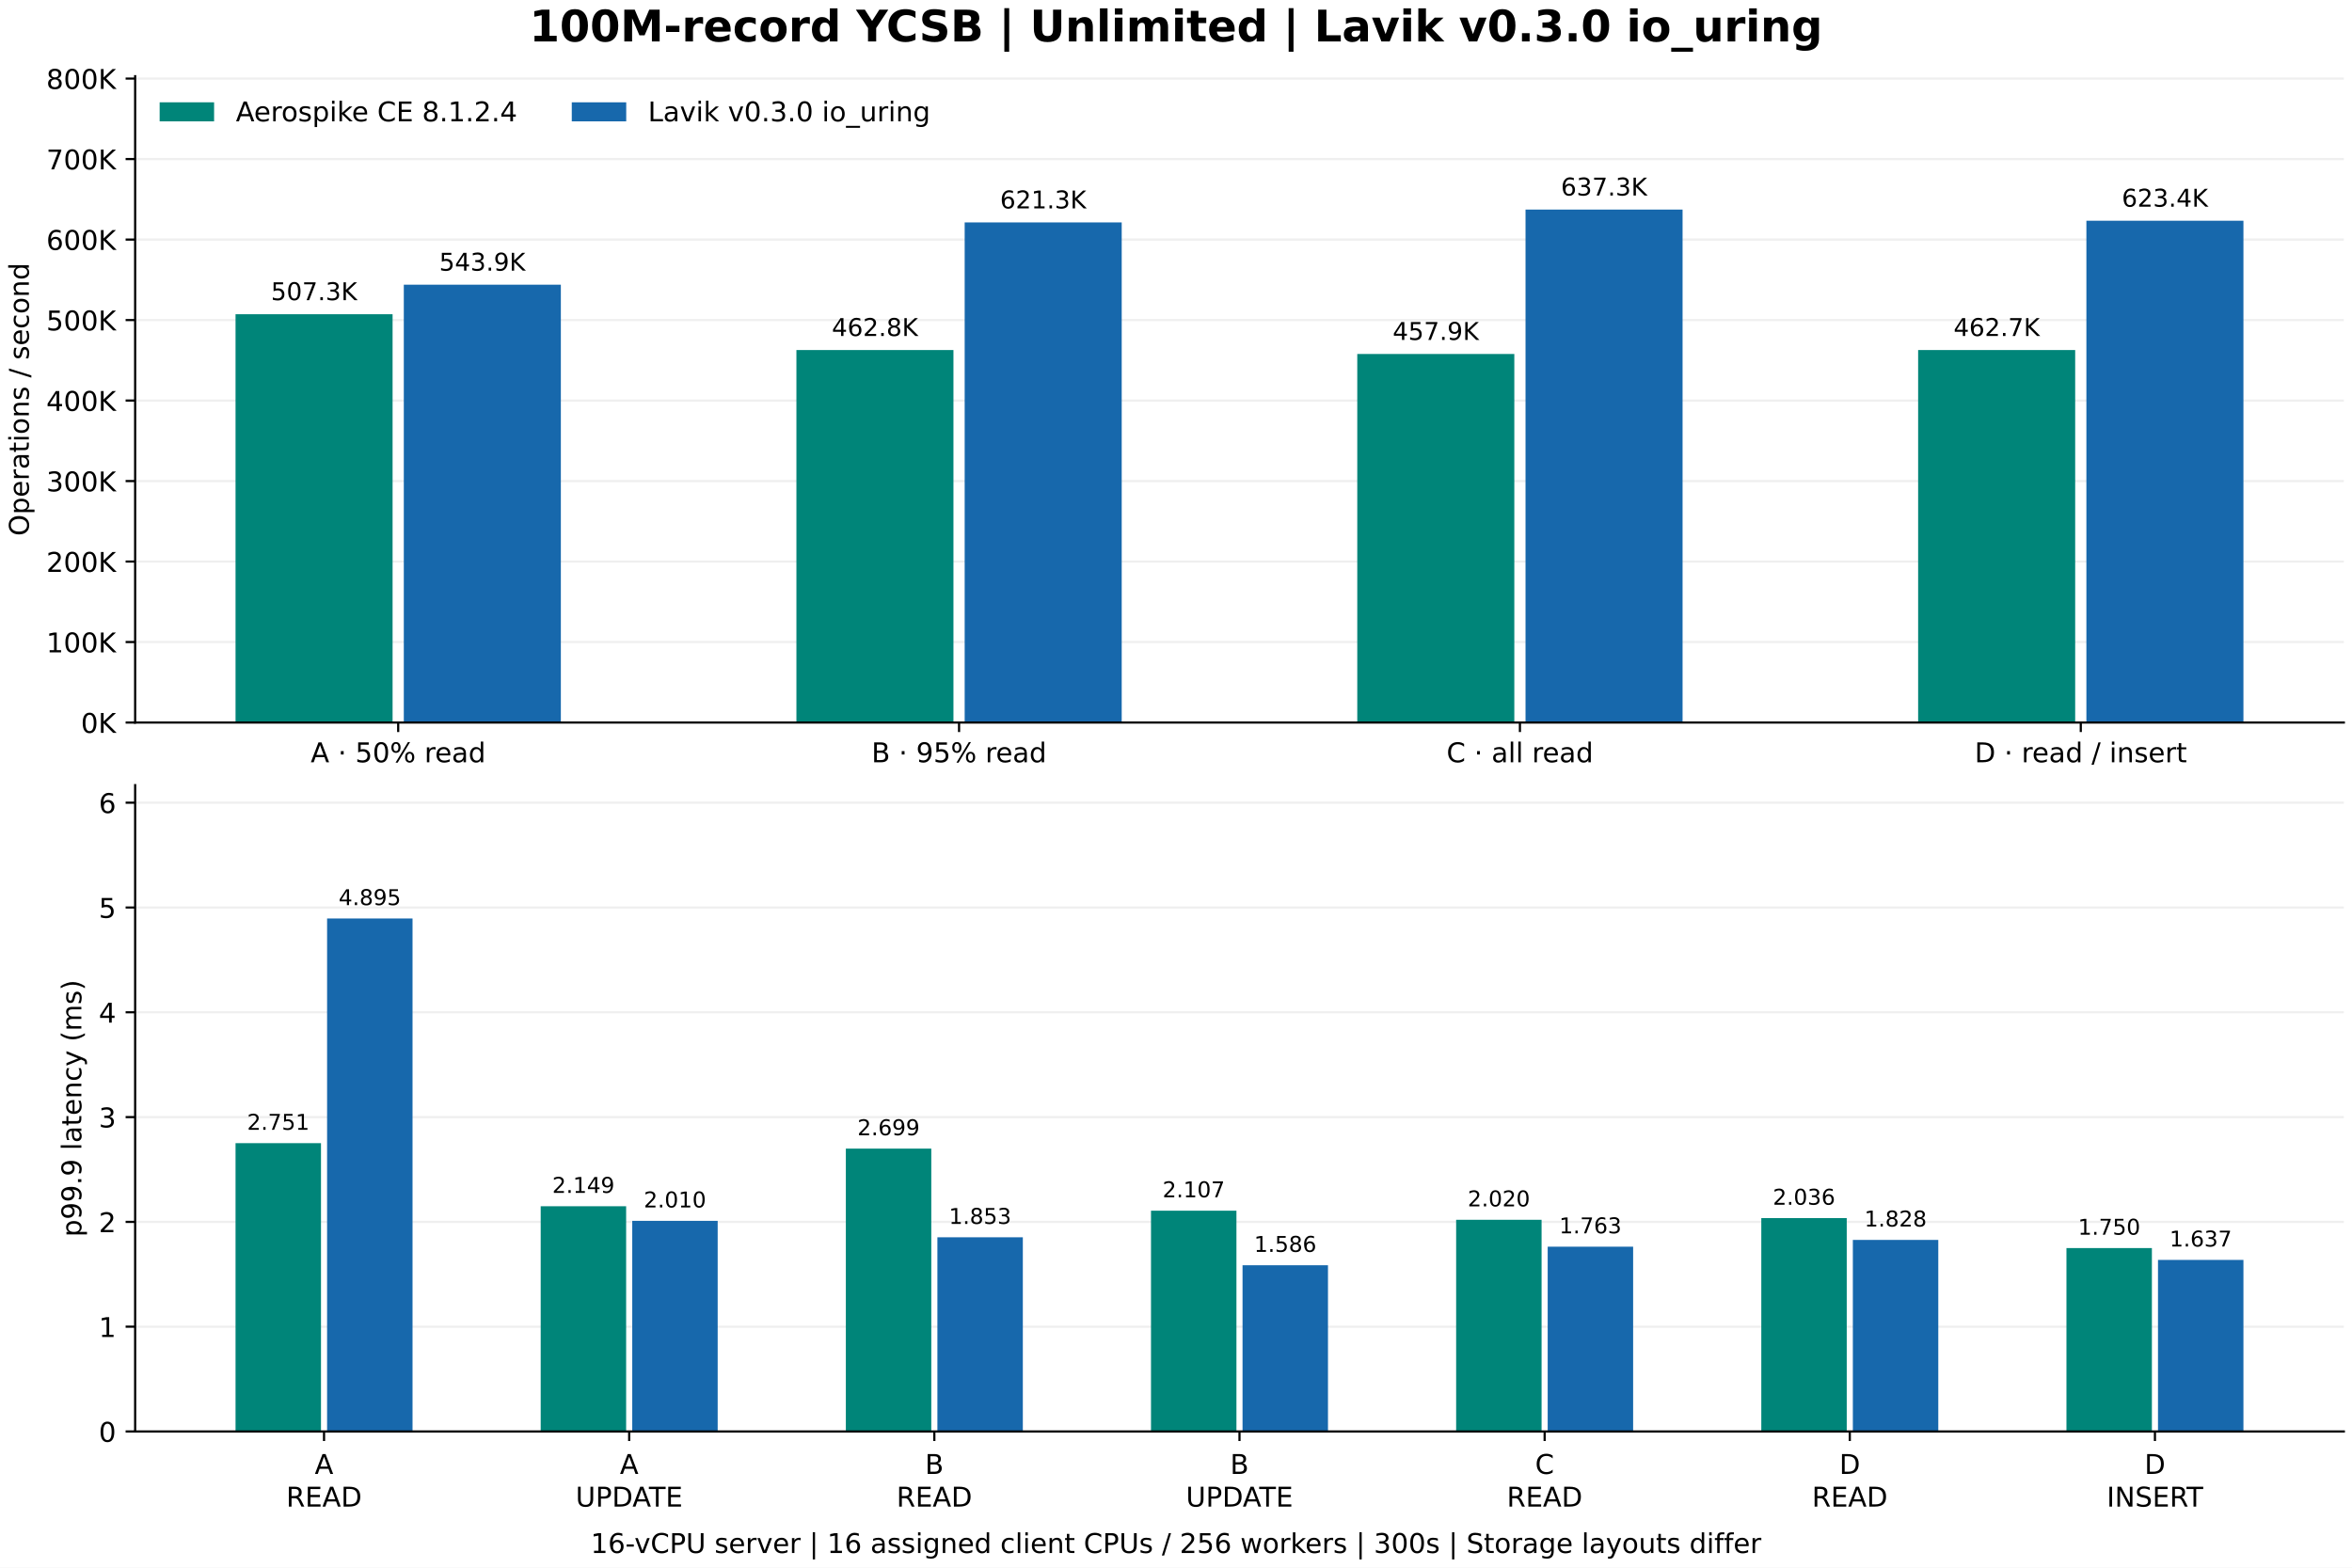
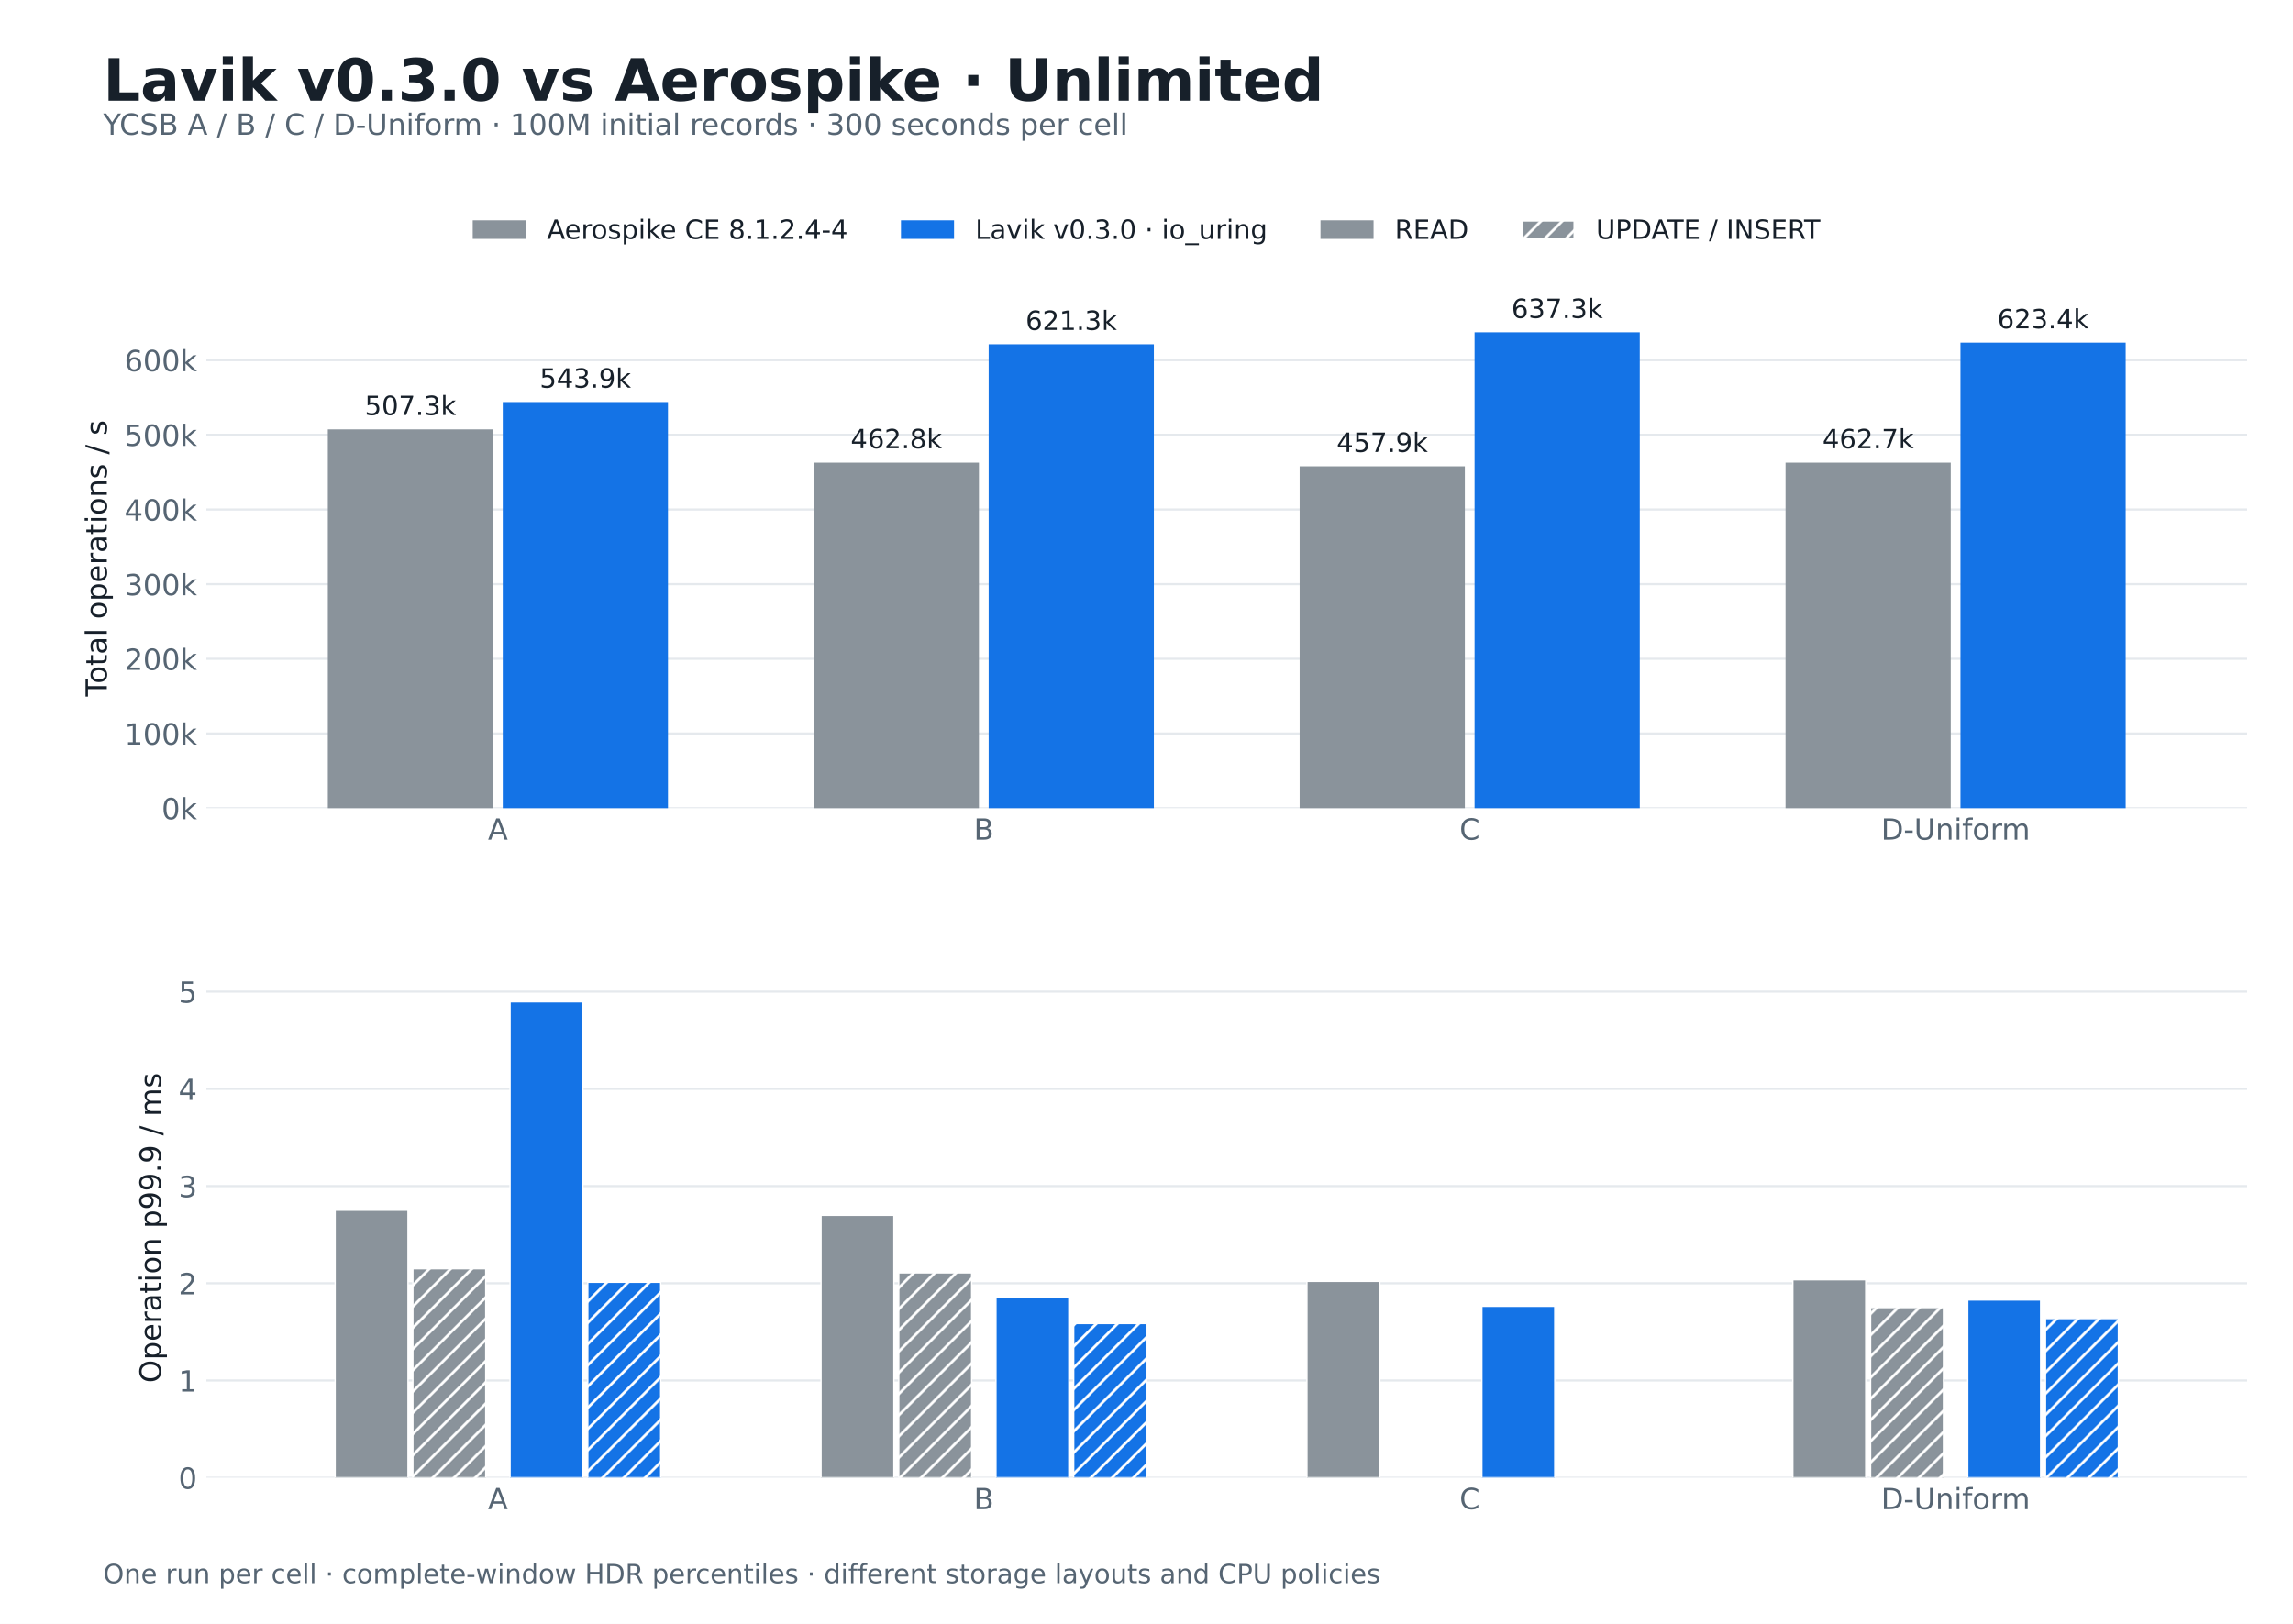
- <svg xmlns="http://www.w3.org/2000/svg" xmlns:xlink="http://www.w3.org/1999/xlink" width="864pt" height="576pt" viewBox="0 0 864 576" version="1.1">
+ <svg xmlns="http://www.w3.org/2000/svg" width="864pt" height="612pt" viewBox="0 0 864 612" version="1.1">
  <defs>
    <style type="text/css">*{stroke-linejoin: round; stroke-linecap: butt}</style>
  </defs>
  <g id="figure_1">
    <g id="patch_1">
-       <path d="M 0 576 L 864 576 L 864 0 L 0 0 z " style="fill: #ffffff" />
+       <path d="M 0 612 L 864 612 L 864 0 L 0 0 z " style="fill: #ffffff" />
    </g>
    <g id="axes_1">
      <g id="patch_2">
-         <path d="M 49.646 265.472 L 861 265.472 L 861 27.993 L 49.646 27.993 z " style="fill: #ffffff" />
+         <path d="M 77.76 304.588 L 846.72 304.588 L 846.72 116.28 L 77.76 116.28 z " style="fill: #ffffff" />
      </g>
      <g id="matplotlib.axis_1">
        <g id="xtick_1">
-           <g id="line2d_1">
-             <defs>
-               <path id="mf993afbe7c" d="M 0 0 L 0 3.5 " style="stroke: #000000; stroke-width: 0.8" />
-             </defs>
-             <g>
-               <use xlink:href="#mf993afbe7c" x="146.275" y="265.472" style="stroke: #000000; stroke-width: 0.8" />
-             </g>
-           </g>
+           <g id="line2d_1" />
          <g id="text_1">
-             <text style="font-size: 10px; font-family: 'DejaVu Sans'; text-anchor: middle" x="146.275" y="280.07" transform="rotate(-0 146.2753 280.0699)">A · 50% read</text>
+             <text style="font-size: 11px; font-family: 'DejaVu Sans', 'Arial', sans-serif; text-anchor: middle; fill: #566573" x="187.611" y="316.445" transform="rotate(-0 187.6114 316.4451)">A</text>
          </g>
        </g>
        <g id="xtick_2">
-           <g id="line2d_2">
-             <g>
-               <use xlink:href="#mf993afbe7c" x="352.307" y="265.472" style="stroke: #000000; stroke-width: 0.8" />
-             </g>
-           </g>
+           <g id="line2d_2" />
          <g id="text_2">
-             <text style="font-size: 10px; font-family: 'DejaVu Sans'; text-anchor: middle" x="352.307" y="280.07" transform="rotate(-0 352.3071 280.0699)">B · 95% read</text>
+             <text style="font-size: 11px; font-family: 'DejaVu Sans', 'Arial', sans-serif; text-anchor: middle; fill: #566573" x="370.697" y="316.445" transform="rotate(-0 370.6971 316.4451)">B</text>
          </g>
        </g>
        <g id="xtick_3">
-           <g id="line2d_3">
-             <g>
-               <use xlink:href="#mf993afbe7c" x="558.339" y="265.472" style="stroke: #000000; stroke-width: 0.8" />
-             </g>
-           </g>
+           <g id="line2d_3" />
          <g id="text_3">
-             <text style="font-size: 10px; font-family: 'DejaVu Sans'; text-anchor: middle" x="558.339" y="280.07" transform="rotate(-0 558.339 280.0699)">C · all read</text>
+             <text style="font-size: 11px; font-family: 'DejaVu Sans', 'Arial', sans-serif; text-anchor: middle; fill: #566573" x="553.783" y="316.445" transform="rotate(-0 553.7829 316.4451)">C</text>
          </g>
        </g>
        <g id="xtick_4">
-           <g id="line2d_4">
-             <g>
-               <use xlink:href="#mf993afbe7c" x="764.371" y="265.472" style="stroke: #000000; stroke-width: 0.8" />
-             </g>
-           </g>
+           <g id="line2d_4" />
          <g id="text_4">
-             <text style="font-size: 10px; font-family: 'DejaVu Sans'; text-anchor: middle" x="764.371" y="280.07" transform="rotate(-0 764.3708 280.0699)">D · read / insert</text>
+             <text style="font-size: 11px; font-family: 'DejaVu Sans', 'Arial', sans-serif; text-anchor: middle; fill: #566573" x="736.869" y="316.446" transform="rotate(-0 736.8686 316.446)">D-Uniform</text>
          </g>
        </g>
      </g>
      <g id="matplotlib.axis_2">
        <g id="ytick_1">
          <g id="line2d_5">
-             <path d="M 49.646 265.472 L 861 265.472 " clip-path="url(#p28c1c3638a)" style="fill: none; stroke: #b0b0b0; stroke-opacity: 0.2; stroke-width: 0.8; stroke-linecap: square" />
-           </g>
-           <g id="line2d_6">
-             <defs>
-               <path id="m23ca147a8e" d="M 0 0 L -3.5 0 " style="stroke: #000000; stroke-width: 0.8" />
-             </defs>
-             <g>
-               <use xlink:href="#m23ca147a8e" x="49.646" y="265.472" style="stroke: #000000; stroke-width: 0.8" />
-             </g>
-           </g>
+             <path d="M 77.76 304.588 L 846.72 304.588 " clip-path="url(#p27116c78b6)" style="fill: none; stroke: #e5e9ed; stroke-width: 0.8; stroke-linecap: square" />
+           </g>
+           <g id="line2d_6" />
          <g id="text_5">
-             <text style="font-size: 10px; font-family: 'DejaVu Sans'; text-anchor: end" x="42.646" y="269.27" transform="rotate(-0 42.64633 269.2703)">0K</text>
+             <text style="font-size: 11px; font-family: 'DejaVu Sans', 'Arial', sans-serif; text-anchor: end; fill: #566573" x="74.26" y="308.767" transform="rotate(-0 74.26 308.7668)">0k</text>
          </g>
        </g>
        <g id="ytick_2">
          <g id="line2d_7">
-             <path d="M 49.646 235.896 L 861 235.896 " clip-path="url(#p28c1c3638a)" style="fill: none; stroke: #b0b0b0; stroke-opacity: 0.2; stroke-width: 0.8; stroke-linecap: square" />
-           </g>
-           <g id="line2d_8">
-             <g>
-               <use xlink:href="#m23ca147a8e" x="49.646" y="235.896" style="stroke: #000000; stroke-width: 0.8" />
-             </g>
-           </g>
+             <path d="M 77.76 276.446 L 846.72 276.446 " clip-path="url(#p27116c78b6)" style="fill: none; stroke: #e5e9ed; stroke-width: 0.8; stroke-linecap: square" />
+           </g>
+           <g id="line2d_8" />
          <g id="text_6">
-             <text style="font-size: 10px; font-family: 'DejaVu Sans'; text-anchor: end" x="42.646" y="239.695" transform="rotate(-0 42.64633 239.6953)">100K</text>
+             <text style="font-size: 11px; font-family: 'DejaVu Sans', 'Arial', sans-serif; text-anchor: end; fill: #566573" x="74.26" y="280.625" transform="rotate(-0 74.26 280.6251)">100k</text>
          </g>
        </g>
        <g id="ytick_3">
          <g id="line2d_9">
-             <path d="M 49.646 206.321 L 861 206.321 " clip-path="url(#p28c1c3638a)" style="fill: none; stroke: #b0b0b0; stroke-opacity: 0.2; stroke-width: 0.8; stroke-linecap: square" />
-           </g>
-           <g id="line2d_10">
-             <g>
-               <use xlink:href="#m23ca147a8e" x="49.646" y="206.321" style="stroke: #000000; stroke-width: 0.8" />
-             </g>
-           </g>
+             <path d="M 77.76 248.304 L 846.72 248.304 " clip-path="url(#p27116c78b6)" style="fill: none; stroke: #e5e9ed; stroke-width: 0.8; stroke-linecap: square" />
+           </g>
+           <g id="line2d_10" />
          <g id="text_7">
-             <text style="font-size: 10px; font-family: 'DejaVu Sans'; text-anchor: end" x="42.646" y="210.12" transform="rotate(-0 42.64633 210.1202)">200K</text>
+             <text style="font-size: 11px; font-family: 'DejaVu Sans', 'Arial', sans-serif; text-anchor: end; fill: #566573" x="74.26" y="252.483" transform="rotate(-0 74.26 252.4833)">200k</text>
          </g>
        </g>
        <g id="ytick_4">
          <g id="line2d_11">
-             <path d="M 49.646 176.746 L 861 176.746 " clip-path="url(#p28c1c3638a)" style="fill: none; stroke: #b0b0b0; stroke-opacity: 0.2; stroke-width: 0.8; stroke-linecap: square" />
-           </g>
-           <g id="line2d_12">
-             <g>
-               <use xlink:href="#m23ca147a8e" x="49.646" y="176.746" style="stroke: #000000; stroke-width: 0.8" />
-             </g>
-           </g>
+             <path d="M 77.76 220.162 L 846.72 220.162 " clip-path="url(#p27116c78b6)" style="fill: none; stroke: #e5e9ed; stroke-width: 0.8; stroke-linecap: square" />
+           </g>
+           <g id="line2d_12" />
          <g id="text_8">
-             <text style="font-size: 10px; font-family: 'DejaVu Sans'; text-anchor: end" x="42.646" y="180.545" transform="rotate(-0 42.64633 180.5452)">300K</text>
+             <text style="font-size: 11px; font-family: 'DejaVu Sans', 'Arial', sans-serif; text-anchor: end; fill: #566573" x="74.26" y="224.342" transform="rotate(-0 74.26 224.3415)">300k</text>
          </g>
        </g>
        <g id="ytick_5">
          <g id="line2d_13">
-             <path d="M 49.646 147.171 L 861 147.171 " clip-path="url(#p28c1c3638a)" style="fill: none; stroke: #b0b0b0; stroke-opacity: 0.2; stroke-width: 0.8; stroke-linecap: square" />
-           </g>
-           <g id="line2d_14">
-             <g>
-               <use xlink:href="#m23ca147a8e" x="49.646" y="147.171" style="stroke: #000000; stroke-width: 0.8" />
-             </g>
-           </g>
+             <path d="M 77.76 192.021 L 846.72 192.021 " clip-path="url(#p27116c78b6)" style="fill: none; stroke: #e5e9ed; stroke-width: 0.8; stroke-linecap: square" />
+           </g>
+           <g id="line2d_14" />
          <g id="text_9">
-             <text style="font-size: 10px; font-family: 'DejaVu Sans'; text-anchor: end" x="42.646" y="150.97" transform="rotate(-0 42.64633 150.9701)">400K</text>
+             <text style="font-size: 11px; font-family: 'DejaVu Sans', 'Arial', sans-serif; text-anchor: end; fill: #566573" x="74.26" y="196.2" transform="rotate(-0 74.26 196.1998)">400k</text>
          </g>
        </g>
        <g id="ytick_6">
          <g id="line2d_15">
-             <path d="M 49.646 117.596 L 861 117.596 " clip-path="url(#p28c1c3638a)" style="fill: none; stroke: #b0b0b0; stroke-opacity: 0.2; stroke-width: 0.8; stroke-linecap: square" />
-           </g>
-           <g id="line2d_16">
-             <g>
-               <use xlink:href="#m23ca147a8e" x="49.646" y="117.596" style="stroke: #000000; stroke-width: 0.8" />
-             </g>
-           </g>
+             <path d="M 77.76 163.879 L 846.72 163.879 " clip-path="url(#p27116c78b6)" style="fill: none; stroke: #e5e9ed; stroke-width: 0.8; stroke-linecap: square" />
+           </g>
+           <g id="line2d_16" />
          <g id="text_10">
-             <text style="font-size: 10px; font-family: 'DejaVu Sans'; text-anchor: end" x="42.646" y="121.395" transform="rotate(-0 42.64633 121.395)">500K</text>
+             <text style="font-size: 11px; font-family: 'DejaVu Sans', 'Arial', sans-serif; text-anchor: end; fill: #566573" x="74.26" y="168.058" transform="rotate(-0 74.26 168.058)">500k</text>
          </g>
        </g>
        <g id="ytick_7">
          <g id="line2d_17">
-             <path d="M 49.646 88.021 L 861 88.021 " clip-path="url(#p28c1c3638a)" style="fill: none; stroke: #b0b0b0; stroke-opacity: 0.2; stroke-width: 0.8; stroke-linecap: square" />
-           </g>
-           <g id="line2d_18">
-             <g>
-               <use xlink:href="#m23ca147a8e" x="49.646" y="88.021" style="stroke: #000000; stroke-width: 0.8" />
-             </g>
-           </g>
+             <path d="M 77.76 135.737 L 846.72 135.737 " clip-path="url(#p27116c78b6)" style="fill: none; stroke: #e5e9ed; stroke-width: 0.8; stroke-linecap: square" />
+           </g>
+           <g id="line2d_18" />
          <g id="text_11">
-             <text style="font-size: 10px; font-family: 'DejaVu Sans'; text-anchor: end" x="42.646" y="91.82" transform="rotate(-0 42.64633 91.81999)">600K</text>
-           </g>
-         </g>
-         <g id="ytick_8">
-           <g id="line2d_19">
-             <path d="M 49.646 58.446 L 861 58.446 " clip-path="url(#p28c1c3638a)" style="fill: none; stroke: #b0b0b0; stroke-opacity: 0.2; stroke-width: 0.8; stroke-linecap: square" />
-           </g>
-           <g id="line2d_20">
-             <g>
-               <use xlink:href="#m23ca147a8e" x="49.646" y="58.446" style="stroke: #000000; stroke-width: 0.8" />
-             </g>
-           </g>
-           <g id="text_12">
-             <text style="font-size: 10px; font-family: 'DejaVu Sans'; text-anchor: end" x="42.646" y="62.245" transform="rotate(-0 42.64633 62.24493)">700K</text>
-           </g>
-         </g>
-         <g id="ytick_9">
-           <g id="line2d_21">
-             <path d="M 49.646 28.871 L 861 28.871 " clip-path="url(#p28c1c3638a)" style="fill: none; stroke: #b0b0b0; stroke-opacity: 0.2; stroke-width: 0.8; stroke-linecap: square" />
-           </g>
-           <g id="line2d_22">
-             <g>
-               <use xlink:href="#m23ca147a8e" x="49.646" y="28.871" style="stroke: #000000; stroke-width: 0.8" />
-             </g>
-           </g>
-           <g id="text_13">
-             <text style="font-size: 10px; font-family: 'DejaVu Sans'; text-anchor: end" x="42.646" y="32.67" transform="rotate(-0 42.64633 32.66987)">800K</text>
-           </g>
-         </g>
-         <g id="text_14">
-           <text style="font-size: 10px; font-family: 'DejaVu Sans'; text-anchor: middle" x="10.599" y="146.732" transform="rotate(-90 10.59868 146.7325)">Operations / second</text>
+             <text style="font-size: 11px; font-family: 'DejaVu Sans', 'Arial', sans-serif; text-anchor: end; fill: #566573" x="74.26" y="139.916" transform="rotate(-0 74.26 139.9162)">600k</text>
+           </g>
+         </g>
+         <g id="text_12">
+           <text style="font-size: 11px; font-family: 'DejaVu Sans', 'Arial', sans-serif; text-anchor: middle; fill: #17202a" x="40.251" y="210.434" transform="rotate(-90 40.25148 210.4338)">Total operations / s</text>
        </g>
      </g>
      <g id="patch_3">
-         <path d="M 86.526 265.472 L 144.215 265.472 L 144.215 115.446 L 86.526 115.446 z " clip-path="url(#p28c1c3638a)" style="fill: #008579" />
+         <path d="M 123.531 304.588 L 185.781 304.588 L 185.781 161.833 L 123.531 161.833 z " clip-path="url(#p27116c78b6)" style="fill: #8a939b" />
      </g>
      <g id="patch_4">
-         <path d="M 292.558 265.472 L 350.247 265.472 L 350.247 128.611 L 292.558 128.611 z " clip-path="url(#p28c1c3638a)" style="fill: #008579" />
+         <path d="M 306.617 304.588 L 368.866 304.588 L 368.866 174.36 L 306.617 174.36 z " clip-path="url(#p27116c78b6)" style="fill: #8a939b" />
      </g>
      <g id="patch_5">
-         <path d="M 498.59 265.472 L 556.279 265.472 L 556.279 130.059 L 498.59 130.059 z " clip-path="url(#p28c1c3638a)" style="fill: #008579" />
+         <path d="M 489.703 304.588 L 551.952 304.588 L 551.952 175.738 L 489.703 175.738 z " clip-path="url(#p27116c78b6)" style="fill: #8a939b" />
      </g>
      <g id="patch_6">
-         <path d="M 704.622 265.472 L 762.311 265.472 L 762.311 128.616 L 704.622 128.616 z " clip-path="url(#p28c1c3638a)" style="fill: #008579" />
+         <path d="M 672.789 304.588 L 735.038 304.588 L 735.038 174.364 L 672.789 174.364 z " clip-path="url(#p27116c78b6)" style="fill: #8a939b" />
      </g>
      <g id="patch_7">
-         <path d="M 148.336 265.472 L 206.025 265.472 L 206.025 104.612 L 148.336 104.612 z " clip-path="url(#p28c1c3638a)" style="fill: #1768ac" />
+         <path d="M 189.442 304.588 L 251.691 304.588 L 251.691 151.524 L 189.442 151.524 z " clip-path="url(#p27116c78b6)" style="fill: #1473e6" />
      </g>
      <g id="patch_8">
-         <path d="M 354.367 265.472 L 412.056 265.472 L 412.056 81.732 L 354.367 81.732 z " clip-path="url(#p28c1c3638a)" style="fill: #1768ac" />
+         <path d="M 372.528 304.588 L 434.777 304.588 L 434.777 129.753 L 372.528 129.753 z " clip-path="url(#p27116c78b6)" style="fill: #1473e6" />
      </g>
      <g id="patch_9">
-         <path d="M 560.399 265.472 L 618.088 265.472 L 618.088 76.997 L 560.399 76.997 z " clip-path="url(#p28c1c3638a)" style="fill: #1768ac" />
+         <path d="M 555.614 304.588 L 617.863 304.588 L 617.863 125.247 L 555.614 125.247 z " clip-path="url(#p27116c78b6)" style="fill: #1473e6" />
      </g>
      <g id="patch_10">
-         <path d="M 766.431 265.472 L 824.12 265.472 L 824.12 81.097 L 766.431 81.097 z " clip-path="url(#p28c1c3638a)" style="fill: #1768ac" />
-       </g>
+         <path d="M 738.699 304.588 L 800.949 304.588 L 800.949 129.148 L 738.699 129.148 z " clip-path="url(#p27116c78b6)" style="fill: #1473e6" />
+       </g>
+       <g id="text_13">
+         <text style="font-size: 10px; font-family: 'DejaVu Sans', 'Arial', sans-serif; text-anchor: middle; fill: #17202a" x="154.656" y="156.431" transform="rotate(-0 154.656 156.4307)">507.3k</text>
+       </g>
+       <g id="text_14">
+         <text style="font-size: 10px; font-family: 'DejaVu Sans', 'Arial', sans-serif; text-anchor: middle; fill: #17202a" x="337.742" y="168.958" transform="rotate(-0 337.7417 168.9576)">462.8k</text>
+       </g>
+       <g id="text_15">
+         <text style="font-size: 10px; font-family: 'DejaVu Sans', 'Arial', sans-serif; text-anchor: middle; fill: #17202a" x="520.827" y="170.336" transform="rotate(-0 520.8274 170.3356)">457.9k</text>
+       </g>
+       <g id="text_16">
+         <text style="font-size: 10px; font-family: 'DejaVu Sans', 'Arial', sans-serif; text-anchor: middle; fill: #17202a" x="703.913" y="168.962" transform="rotate(-0 703.9131 168.9618)">462.7k</text>
+       </g>
+       <g id="text_17">
+         <text style="font-size: 10px; font-family: 'DejaVu Sans', 'Arial', sans-serif; text-anchor: middle; fill: #17202a" x="220.567" y="146.122" transform="rotate(-0 220.5669 146.1219)">543.9k</text>
+       </g>
+       <g id="text_18">
+         <text style="font-size: 10px; font-family: 'DejaVu Sans', 'Arial', sans-serif; text-anchor: middle; fill: #17202a" x="403.653" y="124.351" transform="rotate(-0 403.6526 124.3507)">621.3k</text>
+       </g>
+       <g id="text_19">
+         <text style="font-size: 10px; font-family: 'DejaVu Sans', 'Arial', sans-serif; text-anchor: middle; fill: #17202a" x="586.738" y="119.845" transform="rotate(-0 586.7383 119.8447)">637.3k</text>
+       </g>
+       <g id="text_20">
+         <text style="font-size: 10px; font-family: 'DejaVu Sans', 'Arial', sans-serif; text-anchor: middle; fill: #17202a" x="769.824" y="123.746" transform="rotate(-0 769.824 123.7461)">623.4k</text>
+       </g>
+     </g>
+     <g id="axes_2">
      <g id="patch_11">
-         <path d="M 49.646 265.472 L 49.646 27.993 " style="fill: none; stroke: #000000; stroke-width: 0.8; stroke-linejoin: miter; stroke-linecap: square" />
-       </g>
-       <g id="patch_12">
-         <path d="M 49.646 265.472 L 861 265.472 " style="fill: none; stroke: #000000; stroke-width: 0.8; stroke-linejoin: miter; stroke-linecap: square" />
-       </g>
-       <g id="text_15">
-         <text style="font-size: 9px; font-family: 'DejaVu Sans'; text-anchor: middle" x="115.37" y="110.284" transform="rotate(-0 115.3705 110.2842)">507.3K</text>
-       </g>
-       <g id="text_16">
-         <text style="font-size: 9px; font-family: 'DejaVu Sans'; text-anchor: middle" x="321.402" y="123.449" transform="rotate(-0 321.4023 123.4491)">462.8K</text>
-       </g>
-       <g id="text_17">
-         <text style="font-size: 9px; font-family: 'DejaVu Sans'; text-anchor: middle" x="527.434" y="124.897" transform="rotate(-0 527.4342 124.8972)">457.9K</text>
-       </g>
-       <g id="text_18">
-         <text style="font-size: 9px; font-family: 'DejaVu Sans'; text-anchor: middle" x="733.466" y="123.453" transform="rotate(-0 733.466 123.4534)">462.7K</text>
-       </g>
-       <g id="text_19">
-         <text style="font-size: 9px; font-family: 'DejaVu Sans'; text-anchor: middle" x="177.18" y="99.45" transform="rotate(-0 177.18 99.45031)">543.9K</text>
-       </g>
-       <g id="text_20">
-         <text style="font-size: 9px; font-family: 'DejaVu Sans'; text-anchor: middle" x="383.212" y="76.57" transform="rotate(-0 383.2119 76.57023)">621.3K</text>
-       </g>
-       <g id="text_21">
-         <text style="font-size: 9px; font-family: 'DejaVu Sans'; text-anchor: middle" x="589.244" y="71.835" transform="rotate(-0 589.2437 71.83474)">637.3K</text>
-       </g>
-       <g id="text_22">
-         <text style="font-size: 9px; font-family: 'DejaVu Sans'; text-anchor: middle" x="795.276" y="75.935" transform="rotate(-0 795.2756 75.93489)">623.4K</text>
-       </g>
-       <g id="legend_1">
-         <g id="patch_13">
-           <path d="M 58.646 44.592 L 78.646 44.592 L 78.646 37.592 L 58.646 37.592 z " style="fill: #008579" />
-         </g>
-         <g id="text_23">
-           <text style="font-size: 10px; font-family: 'DejaVu Sans'; text-anchor: start" x="86.646" y="44.592" transform="rotate(-0 86.64633 44.59187)">Aerospike CE 8.1.2.4</text>
-         </g>
-         <g id="patch_14">
-           <path d="M 210.04 44.592 L 230.04 44.592 L 230.04 37.592 L 210.04 37.592 z " style="fill: #1768ac" />
-         </g>
-         <g id="text_24">
-           <text style="font-size: 10px; font-family: 'DejaVu Sans'; text-anchor: start" x="238.04" y="44.592" transform="rotate(-0 238.0401 44.59187)">Lavik v0.3.0 io_uring</text>
-         </g>
-       </g>
-     </g>
-     <g id="axes_2">
-       <g id="patch_15">
-         <path d="M 49.646 525.951 L 861 525.951 L 861 288.473 L 49.646 288.473 z " style="fill: #ffffff" />
+         <path d="M 77.76 556.92 L 846.72 556.92 L 846.72 368.612 L 77.76 368.612 z " style="fill: #ffffff" />
      </g>
      <g id="matplotlib.axis_3">
        <g id="xtick_5">
+           <g id="line2d_19" />
+           <g id="text_21">
+             <text style="font-size: 11px; font-family: 'DejaVu Sans', 'Arial', sans-serif; text-anchor: middle; fill: #566573" x="187.611" y="568.777" transform="rotate(-0 187.6114 568.7774)">A</text>
+           </g>
+         </g>
+         <g id="xtick_6">
+           <g id="line2d_20" />
+           <g id="text_22">
+             <text style="font-size: 11px; font-family: 'DejaVu Sans', 'Arial', sans-serif; text-anchor: middle; fill: #566573" x="370.697" y="568.777" transform="rotate(-0 370.6971 568.7774)">B</text>
+           </g>
+         </g>
+         <g id="xtick_7">
+           <g id="line2d_21" />
+           <g id="text_23">
+             <text style="font-size: 11px; font-family: 'DejaVu Sans', 'Arial', sans-serif; text-anchor: middle; fill: #566573" x="553.783" y="568.777" transform="rotate(-0 553.7829 568.7774)">C</text>
+           </g>
+         </g>
+         <g id="xtick_8">
+           <g id="line2d_22" />
+           <g id="text_24">
+             <text style="font-size: 11px; font-family: 'DejaVu Sans', 'Arial', sans-serif; text-anchor: middle; fill: #566573" x="736.869" y="568.778" transform="rotate(-0 736.8686 568.7783)">D-Uniform</text>
+           </g>
+         </g>
+       </g>
+       <g id="matplotlib.axis_4">
+         <g id="ytick_8">
          <g id="line2d_23">
-             <g>
-               <use xlink:href="#mf993afbe7c" x="119.034" y="525.951" style="stroke: #000000; stroke-width: 0.8" />
-             </g>
-           </g>
+             <path d="M 77.76 556.92 L 846.72 556.92 " clip-path="url(#pc2ffcb0d0e)" style="fill: none; stroke: #e5e9ed; stroke-width: 0.8; stroke-linecap: square" />
+           </g>
+           <g id="line2d_24" />
          <g id="text_25">
-             <text style="font-size: 10px; font-family: 'DejaVu Sans'" transform="translate(115.6137 541.5495)">A</text>
-             <text style="font-size: 10px; font-family: 'DejaVu Sans'" transform="translate(105.1301 553.5514)">READ</text>
-           </g>
-         </g>
-         <g id="xtick_6">
-           <g id="line2d_24">
-             <g>
-               <use xlink:href="#mf993afbe7c" x="231.13" y="525.951" style="stroke: #000000; stroke-width: 0.8" />
-             </g>
-           </g>
+             <text style="font-size: 11px; font-family: 'DejaVu Sans', 'Arial', sans-serif; text-anchor: end; fill: #566573" x="74.26" y="561.099" transform="rotate(-0 74.26 561.0987)">0</text>
+           </g>
+         </g>
+         <g id="ytick_9">
+           <g id="line2d_25">
+             <path d="M 77.76 520.282 L 846.72 520.282 " clip-path="url(#pc2ffcb0d0e)" style="fill: none; stroke: #e5e9ed; stroke-width: 0.8; stroke-linecap: square" />
+           </g>
+           <g id="line2d_26" />
          <g id="text_26">
-             <text style="font-size: 10px; font-family: 'DejaVu Sans'" transform="translate(227.71 541.5495)">A</text>
-             <text style="font-size: 10px; font-family: 'DejaVu Sans'" transform="translate(211.4483 553.5514)">UPDATE</text>
-           </g>
-         </g>
-         <g id="xtick_7">
-           <g id="line2d_25">
-             <g>
-               <use xlink:href="#mf993afbe7c" x="343.227" y="525.951" style="stroke: #000000; stroke-width: 0.8" />
-             </g>
-           </g>
+             <text style="font-size: 11px; font-family: 'DejaVu Sans', 'Arial', sans-serif; text-anchor: end; fill: #566573" x="74.26" y="524.461" transform="rotate(-0 74.26 524.4612)">1</text>
+           </g>
+         </g>
+         <g id="ytick_10">
+           <g id="line2d_27">
+             <path d="M 77.76 483.645 L 846.72 483.645 " clip-path="url(#pc2ffcb0d0e)" style="fill: none; stroke: #e5e9ed; stroke-width: 0.8; stroke-linecap: square" />
+           </g>
+           <g id="line2d_28" />
          <g id="text_27">
-             <text style="font-size: 10px; font-family: 'DejaVu Sans'" transform="translate(339.7962 541.5495)">B</text>
-             <text style="font-size: 10px; font-family: 'DejaVu Sans'" transform="translate(329.3228 553.5514)">READ</text>
-           </g>
-         </g>
-         <g id="xtick_8">
-           <g id="line2d_26">
-             <g>
-               <use xlink:href="#mf993afbe7c" x="455.323" y="525.951" style="stroke: #000000; stroke-width: 0.8" />
-             </g>
-           </g>
+             <text style="font-size: 11px; font-family: 'DejaVu Sans', 'Arial', sans-serif; text-anchor: end; fill: #566573" x="74.26" y="487.824" transform="rotate(-0 74.26 487.8237)">2</text>
+           </g>
+         </g>
+         <g id="ytick_11">
+           <g id="line2d_29">
+             <path d="M 77.76 447.007 L 846.72 447.007 " clip-path="url(#pc2ffcb0d0e)" style="fill: none; stroke: #e5e9ed; stroke-width: 0.8; stroke-linecap: square" />
+           </g>
+           <g id="line2d_30" />
          <g id="text_28">
-             <text style="font-size: 10px; font-family: 'DejaVu Sans'" transform="translate(451.8926 541.5495)">B</text>
-             <text style="font-size: 10px; font-family: 'DejaVu Sans'" transform="translate(435.641 553.5514)">UPDATE</text>
-           </g>
-         </g>
-         <g id="xtick_9">
-           <g id="line2d_27">
-             <g>
-               <use xlink:href="#mf993afbe7c" x="567.419" y="525.951" style="stroke: #000000; stroke-width: 0.8" />
-             </g>
-           </g>
+             <text style="font-size: 11px; font-family: 'DejaVu Sans', 'Arial', sans-serif; text-anchor: end; fill: #566573" x="74.26" y="451.186" transform="rotate(-0 74.26 451.1862)">3</text>
+           </g>
+         </g>
+         <g id="ytick_12">
+           <g id="line2d_31">
+             <path d="M 77.76 410.37 L 846.72 410.37 " clip-path="url(#pc2ffcb0d0e)" style="fill: none; stroke: #e5e9ed; stroke-width: 0.8; stroke-linecap: square" />
+           </g>
+           <g id="line2d_32" />
          <g id="text_29">
-             <text style="font-size: 10px; font-family: 'DejaVu Sans'" transform="translate(563.928 541.5495)">C</text>
-             <text style="font-size: 10px; font-family: 'DejaVu Sans'" transform="translate(553.5155 553.5514)">READ</text>
-           </g>
-         </g>
-         <g id="xtick_10">
-           <g id="line2d_28">
-             <g>
-               <use xlink:href="#mf993afbe7c" x="679.516" y="525.951" style="stroke: #000000; stroke-width: 0.8" />
-             </g>
-           </g>
+             <text style="font-size: 11px; font-family: 'DejaVu Sans', 'Arial', sans-serif; text-anchor: end; fill: #566573" x="74.26" y="414.549" transform="rotate(-0 74.26 414.5486)">4</text>
+           </g>
+         </g>
+         <g id="ytick_13">
+           <g id="line2d_33">
+             <path d="M 77.76 373.732 L 846.72 373.732 " clip-path="url(#pc2ffcb0d0e)" style="fill: none; stroke: #e5e9ed; stroke-width: 0.8; stroke-linecap: square" />
+           </g>
+           <g id="line2d_34" />
          <g id="text_30">
-             <text style="font-size: 10px; font-family: 'DejaVu Sans'" transform="translate(675.6658 541.5495)">D</text>
-             <text style="font-size: 10px; font-family: 'DejaVu Sans'" transform="translate(665.6119 553.5514)">READ</text>
-           </g>
-         </g>
-         <g id="xtick_11">
-           <g id="line2d_29">
-             <g>
-               <use xlink:href="#mf993afbe7c" x="791.612" y="525.951" style="stroke: #000000; stroke-width: 0.8" />
-             </g>
-           </g>
-           <g id="text_31">
-             <text style="font-size: 10px; font-family: 'DejaVu Sans'" transform="translate(787.7621 541.5495)">D</text>
-             <text style="font-size: 10px; font-family: 'DejaVu Sans'" transform="translate(773.8988 553.5514)">INSERT</text>
-           </g>
-         </g>
-       </g>
-       <g id="matplotlib.axis_4">
-         <g id="ytick_10">
-           <g id="line2d_30">
-             <path d="M 49.646 525.951 L 861 525.951 " clip-path="url(#p868681a2c7)" style="fill: none; stroke: #b0b0b0; stroke-opacity: 0.2; stroke-width: 0.8; stroke-linecap: square" />
-           </g>
-           <g id="line2d_31">
-             <g>
-               <use xlink:href="#m23ca147a8e" x="49.646" y="525.951" style="stroke: #000000; stroke-width: 0.8" />
-             </g>
-           </g>
-           <g id="text_32">
-             <text style="font-size: 10px; font-family: 'DejaVu Sans'; text-anchor: end" x="42.646" y="529.75" transform="rotate(-0 42.64633 529.7497)">0</text>
-           </g>
-         </g>
-         <g id="ytick_11">
-           <g id="line2d_32">
-             <path d="M 49.646 487.447 L 861 487.447 " clip-path="url(#p868681a2c7)" style="fill: none; stroke: #b0b0b0; stroke-opacity: 0.2; stroke-width: 0.8; stroke-linecap: square" />
-           </g>
-           <g id="line2d_33">
-             <g>
-               <use xlink:href="#m23ca147a8e" x="49.646" y="487.447" style="stroke: #000000; stroke-width: 0.8" />
-             </g>
-           </g>
-           <g id="text_33">
-             <text style="font-size: 10px; font-family: 'DejaVu Sans'; text-anchor: end" x="42.646" y="491.246" transform="rotate(-0 42.64633 491.2462)">1</text>
-           </g>
-         </g>
-         <g id="ytick_12">
-           <g id="line2d_34">
-             <path d="M 49.646 448.944 L 861 448.944 " clip-path="url(#p868681a2c7)" style="fill: none; stroke: #b0b0b0; stroke-opacity: 0.2; stroke-width: 0.8; stroke-linecap: square" />
-           </g>
-           <g id="line2d_35">
-             <g>
-               <use xlink:href="#m23ca147a8e" x="49.646" y="448.944" style="stroke: #000000; stroke-width: 0.8" />
-             </g>
-           </g>
-           <g id="text_34">
-             <text style="font-size: 10px; font-family: 'DejaVu Sans'; text-anchor: end" x="42.646" y="452.743" transform="rotate(-0 42.64633 452.7427)">2</text>
-           </g>
-         </g>
-         <g id="ytick_13">
-           <g id="line2d_36">
-             <path d="M 49.646 410.44 L 861 410.44 " clip-path="url(#p868681a2c7)" style="fill: none; stroke: #b0b0b0; stroke-opacity: 0.2; stroke-width: 0.8; stroke-linecap: square" />
-           </g>
-           <g id="line2d_37">
-             <g>
-               <use xlink:href="#m23ca147a8e" x="49.646" y="410.44" style="stroke: #000000; stroke-width: 0.8" />
-             </g>
-           </g>
-           <g id="text_35">
-             <text style="font-size: 10px; font-family: 'DejaVu Sans'; text-anchor: end" x="42.646" y="414.239" transform="rotate(-0 42.64633 414.2392)">3</text>
-           </g>
-         </g>
-         <g id="ytick_14">
-           <g id="line2d_38">
-             <path d="M 49.646 371.937 L 861 371.937 " clip-path="url(#p868681a2c7)" style="fill: none; stroke: #b0b0b0; stroke-opacity: 0.2; stroke-width: 0.8; stroke-linecap: square" />
-           </g>
-           <g id="line2d_39">
-             <g>
-               <use xlink:href="#m23ca147a8e" x="49.646" y="371.937" style="stroke: #000000; stroke-width: 0.8" />
-             </g>
-           </g>
-           <g id="text_36">
-             <text style="font-size: 10px; font-family: 'DejaVu Sans'; text-anchor: end" x="42.646" y="375.736" transform="rotate(-0 42.64633 375.7356)">4</text>
-           </g>
-         </g>
-         <g id="ytick_15">
-           <g id="line2d_40">
-             <path d="M 49.646 333.433 L 861 333.433 " clip-path="url(#p868681a2c7)" style="fill: none; stroke: #b0b0b0; stroke-opacity: 0.2; stroke-width: 0.8; stroke-linecap: square" />
-           </g>
-           <g id="line2d_41">
-             <g>
-               <use xlink:href="#m23ca147a8e" x="49.646" y="333.433" style="stroke: #000000; stroke-width: 0.8" />
-             </g>
-           </g>
-           <g id="text_37">
-             <text style="font-size: 10px; font-family: 'DejaVu Sans'; text-anchor: end" x="42.646" y="337.232" transform="rotate(-0 42.64633 337.2321)">5</text>
-           </g>
-         </g>
-         <g id="ytick_16">
-           <g id="line2d_42">
-             <path d="M 49.646 294.93 L 861 294.93 " clip-path="url(#p868681a2c7)" style="fill: none; stroke: #b0b0b0; stroke-opacity: 0.2; stroke-width: 0.8; stroke-linecap: square" />
-           </g>
-           <g id="line2d_43">
-             <g>
-               <use xlink:href="#m23ca147a8e" x="49.646" y="294.93" style="stroke: #000000; stroke-width: 0.8" />
-             </g>
-           </g>
-           <g id="text_38">
-             <text style="font-size: 10px; font-family: 'DejaVu Sans'; text-anchor: end" x="42.646" y="298.729" transform="rotate(-0 42.64633 298.7286)">6</text>
-           </g>
-         </g>
-         <g id="text_39">
-           <text style="font-size: 10px; font-family: 'DejaVu Sans'; text-anchor: middle" x="29.881" y="407.212" transform="rotate(-90 29.88149 407.2118)">p99.9 latency (ms)</text>
-         </g>
+             <text style="font-size: 11px; font-family: 'DejaVu Sans', 'Arial', sans-serif; text-anchor: end; fill: #566573" x="74.26" y="377.911" transform="rotate(-0 74.26 377.9111)">5</text>
+           </g>
+         </g>
+         <g id="text_31">
+           <text style="font-size: 11px; font-family: 'DejaVu Sans', 'Arial', sans-serif; text-anchor: middle; fill: #17202a" x="60.619" y="462.766" transform="rotate(-90 60.61867 462.7662)">Operation p99.9 / ms</text>
+         </g>
+       </g>
+       <g id="patch_12">
+         <path d="M 126.278 556.92 L 153.741 556.92 L 153.741 456.13 L 126.278 456.13 z " clip-path="url(#pc2ffcb0d0e)" style="fill: #8a939b; stroke: #ffffff; stroke-width: 0.5; stroke-linejoin: miter" />
+       </g>
+       <g id="patch_13">
+         <path d="M 155.571 556.92 L 183.034 556.92 L 183.034 478.186 L 155.571 478.186 z " clip-path="url(#pc2ffcb0d0e)" style="fill: url(#hb898a29053); stroke: #ffffff; stroke-width: 0.5; stroke-linejoin: miter" />
+       </g>
+       <g id="patch_14">
+         <path d="M 309.363 556.92 L 336.826 556.92 L 336.826 458.035 L 309.363 458.035 z " clip-path="url(#pc2ffcb0d0e)" style="fill: #8a939b; stroke: #ffffff; stroke-width: 0.5; stroke-linejoin: miter" />
+       </g>
+       <g id="patch_15">
+         <path d="M 338.657 556.92 L 366.12 556.92 L 366.12 479.725 L 338.657 479.725 z " clip-path="url(#pc2ffcb0d0e)" style="fill: url(#hb898a29053); stroke: #ffffff; stroke-width: 0.5; stroke-linejoin: miter" />
      </g>
      <g id="patch_16">
-         <path d="M 86.526 525.951 L 117.913 525.951 L 117.913 420.028 L 86.526 420.028 z " clip-path="url(#p868681a2c7)" style="fill: #008579" />
+         <path d="M 492.449 556.92 L 519.912 556.92 L 519.912 482.912 L 492.449 482.912 z " clip-path="url(#pc2ffcb0d0e)" style="fill: #8a939b; stroke: #ffffff; stroke-width: 0.5; stroke-linejoin: miter" />
      </g>
      <g id="patch_17">
-         <path d="M 198.622 525.951 L 230.009 525.951 L 230.009 443.207 L 198.622 443.207 z " clip-path="url(#p868681a2c7)" style="fill: #008579" />
+         <path d="M 675.535 556.92 L 702.998 556.92 L 702.998 482.326 L 675.535 482.326 z " clip-path="url(#pc2ffcb0d0e)" style="fill: #8a939b; stroke: #ffffff; stroke-width: 0.5; stroke-linejoin: miter" />
      </g>
      <g id="patch_18">
-         <path d="M 310.719 525.951 L 342.106 525.951 L 342.106 422.03 L 310.719 422.03 z " clip-path="url(#p868681a2c7)" style="fill: #008579" />
+         <path d="M 704.829 556.92 L 732.291 556.92 L 732.291 492.804 L 704.829 492.804 z " clip-path="url(#pc2ffcb0d0e)" style="fill: url(#hb898a29053); stroke: #ffffff; stroke-width: 0.5; stroke-linejoin: miter" />
      </g>
      <g id="patch_19">
-         <path d="M 422.815 525.951 L 454.202 525.951 L 454.202 444.824 L 422.815 444.824 z " clip-path="url(#p868681a2c7)" style="fill: #008579" />
+         <path d="M 192.189 556.92 L 219.651 556.92 L 219.651 377.579 L 192.189 377.579 z " clip-path="url(#pc2ffcb0d0e)" style="fill: #1473e6; stroke: #ffffff; stroke-width: 0.5; stroke-linejoin: miter" />
      </g>
      <g id="patch_20">
-         <path d="M 534.911 525.951 L 566.298 525.951 L 566.298 448.174 L 534.911 448.174 z " clip-path="url(#p868681a2c7)" style="fill: #008579" />
+         <path d="M 221.482 556.92 L 248.945 556.92 L 248.945 483.279 L 221.482 483.279 z " clip-path="url(#pc2ffcb0d0e)" style="fill: url(#hdc6ac2a154); stroke: #ffffff; stroke-width: 0.5; stroke-linejoin: miter" />
      </g>
      <g id="patch_21">
-         <path d="M 647.008 525.951 L 678.395 525.951 L 678.395 447.558 L 647.008 447.558 z " clip-path="url(#p868681a2c7)" style="fill: #008579" />
+         <path d="M 375.274 556.92 L 402.737 556.92 L 402.737 489.031 L 375.274 489.031 z " clip-path="url(#pc2ffcb0d0e)" style="fill: #1473e6; stroke: #ffffff; stroke-width: 0.5; stroke-linejoin: miter" />
      </g>
      <g id="patch_22">
-         <path d="M 759.104 525.951 L 790.491 525.951 L 790.491 458.57 L 759.104 458.57 z " clip-path="url(#p868681a2c7)" style="fill: #008579" />
+         <path d="M 404.568 556.92 L 432.031 556.92 L 432.031 498.813 L 404.568 498.813 z " clip-path="url(#pc2ffcb0d0e)" style="fill: url(#hdc6ac2a154); stroke: #ffffff; stroke-width: 0.5; stroke-linejoin: miter" />
      </g>
      <g id="patch_23">
-         <path d="M 120.155 525.951 L 151.542 525.951 L 151.542 337.476 L 120.155 337.476 z " clip-path="url(#p868681a2c7)" style="fill: #1768ac" />
+         <path d="M 558.36 556.92 L 585.823 556.92 L 585.823 492.328 L 558.36 492.328 z " clip-path="url(#pc2ffcb0d0e)" style="fill: #1473e6; stroke: #ffffff; stroke-width: 0.5; stroke-linejoin: miter" />
      </g>
      <g id="patch_24">
-         <path d="M 232.251 525.951 L 263.638 525.951 L 263.638 448.559 L 232.251 448.559 z " clip-path="url(#p868681a2c7)" style="fill: #1768ac" />
+         <path d="M 741.446 556.92 L 768.909 556.92 L 768.909 489.947 L 741.446 489.947 z " clip-path="url(#pc2ffcb0d0e)" style="fill: #1473e6; stroke: #ffffff; stroke-width: 0.5; stroke-linejoin: miter" />
      </g>
      <g id="patch_25">
-         <path d="M 344.348 525.951 L 375.735 525.951 L 375.735 454.604 L 344.348 454.604 z " clip-path="url(#p868681a2c7)" style="fill: #1768ac" />
-       </g>
+         <path d="M 770.739 556.92 L 798.202 556.92 L 798.202 496.944 L 770.739 496.944 z " clip-path="url(#pc2ffcb0d0e)" style="fill: url(#hdc6ac2a154); stroke: #ffffff; stroke-width: 0.5; stroke-linejoin: miter" />
+       </g>
+     </g>
+     <g id="text_32">
+       <text style="font-weight: 700; font-size: 22px; font-family: 'DejaVu Sans', 'Arial', sans-serif; text-anchor: start; fill: #17202a" x="38.88" y="37.944" transform="rotate(-0 38.88 37.944)">Lavik v0.3.0 vs Aerospike · Unlimited</text>
+     </g>
+     <g id="text_33">
+       <text style="font-size: 11px; font-family: 'DejaVu Sans', 'Arial', sans-serif; text-anchor: start; fill: #566573" x="38.88" y="50.796" transform="rotate(-0 38.88 50.796)">YCSB A / B / C / D-Uniform · 100M initial records · 300 seconds per cell</text>
+     </g>
+     <g id="text_34">
+       <text style="font-size: 10px; font-family: 'DejaVu Sans', 'Arial', sans-serif; text-anchor: start; fill: #566573" x="38.88" y="596.7" transform="rotate(-0 38.88 596.7)">One run per cell · complete-window HDR percentiles · different storage layouts and CPU policies</text>
+     </g>
+     <g id="legend_1">
      <g id="patch_26">
-         <path d="M 456.444 525.951 L 487.831 525.951 L 487.831 464.884 L 456.444 464.884 z " clip-path="url(#p868681a2c7)" style="fill: #1768ac" />
+         <path d="M 178.12 90.038 L 198.12 90.038 L 198.12 83.038 L 178.12 83.038 z " style="fill: #8a939b" />
+       </g>
+       <g id="text_35">
+         <text style="font-size: 10px; font-family: 'DejaVu Sans', 'Arial', sans-serif; text-anchor: start; fill: #17202a" x="206.12" y="90.038" transform="rotate(-0 206.1203 90.03844)">Aerospike CE 8.1.2.4-4</text>
      </g>
      <g id="patch_27">
-         <path d="M 568.54 525.951 L 599.927 525.951 L 599.927 458.069 L 568.54 458.069 z " clip-path="url(#p868681a2c7)" style="fill: #1768ac" />
+         <path d="M 339.484 90.038 L 359.484 90.038 L 359.484 83.038 L 339.484 83.038 z " style="fill: #1473e6" />
+       </g>
+       <g id="text_36">
+         <text style="font-size: 10px; font-family: 'DejaVu Sans', 'Arial', sans-serif; text-anchor: start; fill: #17202a" x="367.484" y="90.038" transform="rotate(-0 367.4844 90.03844)">Lavik v0.3.0 · io_uring</text>
      </g>
      <g id="patch_28">
-         <path d="M 680.637 525.951 L 712.024 525.951 L 712.024 455.566 L 680.637 455.566 z " clip-path="url(#p868681a2c7)" style="fill: #1768ac" />
+         <path d="M 497.556 90.038 L 517.556 90.038 L 517.556 83.038 L 497.556 83.038 z " style="fill: #8a939b" />
+       </g>
+       <g id="text_37">
+         <text style="font-size: 10px; font-family: 'DejaVu Sans', 'Arial', sans-serif; text-anchor: start; fill: #17202a" x="525.556" y="90.038" transform="rotate(-0 525.5562 90.03844)">READ</text>
      </g>
      <g id="patch_29">
-         <path d="M 792.733 525.951 L 824.12 525.951 L 824.12 462.921 L 792.733 462.921 z " clip-path="url(#p868681a2c7)" style="fill: #1768ac" />
-       </g>
-       <g id="patch_30">
-         <path d="M 49.646 525.951 L 49.646 288.473 " style="fill: none; stroke: #000000; stroke-width: 0.8; stroke-linejoin: miter; stroke-linecap: square" />
-       </g>
-       <g id="patch_31">
-         <path d="M 49.646 525.951 L 861 525.951 " style="fill: none; stroke: #000000; stroke-width: 0.8; stroke-linejoin: miter; stroke-linecap: square" />
-       </g>
-       <g id="text_40">
-         <text style="font-size: 8px; font-family: 'DejaVu Sans'; text-anchor: middle" x="102.22" y="415.106" transform="rotate(-0 102.2195 415.1058)">2.751</text>
-       </g>
-       <g id="text_41">
-         <text style="font-size: 8px; font-family: 'DejaVu Sans'; text-anchor: middle" x="214.316" y="438.285" transform="rotate(-0 214.3159 438.2849)">2.149</text>
-       </g>
-       <g id="text_42">
-         <text style="font-size: 8px; font-family: 'DejaVu Sans'; text-anchor: middle" x="326.412" y="417.108" transform="rotate(-0 326.4122 417.108)">2.699</text>
-       </g>
-       <g id="text_43">
-         <text style="font-size: 8px; font-family: 'DejaVu Sans'; text-anchor: middle" x="438.509" y="439.902" transform="rotate(-0 438.5086 439.9021)">2.107</text>
-       </g>
-       <g id="text_44">
-         <text style="font-size: 8px; font-family: 'DejaVu Sans'; text-anchor: middle" x="550.605" y="443.252" transform="rotate(-0 550.605 443.2519)">2.020</text>
-       </g>
-       <g id="text_45">
-         <text style="font-size: 8px; font-family: 'DejaVu Sans'; text-anchor: middle" x="662.701" y="442.636" transform="rotate(-0 662.7013 442.6358)">2.036</text>
-       </g>
-       <g id="text_46">
-         <text style="font-size: 8px; font-family: 'DejaVu Sans'; text-anchor: middle" x="774.798" y="453.648" transform="rotate(-0 774.7977 453.6478)">1.750</text>
-       </g>
-       <g id="text_47">
-         <text style="font-size: 8px; font-family: 'DejaVu Sans'; text-anchor: middle" x="135.848" y="332.554" transform="rotate(-0 135.8484 332.5543)">4.895</text>
-       </g>
-       <g id="text_48">
-         <text style="font-size: 8px; font-family: 'DejaVu Sans'; text-anchor: middle" x="247.945" y="443.637" transform="rotate(-0 247.9448 443.6369)">2.010</text>
-       </g>
-       <g id="text_49">
-         <text style="font-size: 8px; font-family: 'DejaVu Sans'; text-anchor: middle" x="360.041" y="449.682" transform="rotate(-0 360.0411 449.682)">1.853</text>
-       </g>
-       <g id="text_50">
-         <text style="font-size: 8px; font-family: 'DejaVu Sans'; text-anchor: middle" x="472.137" y="459.962" transform="rotate(-0 472.1375 459.9624)">1.586</text>
-       </g>
-       <g id="text_51">
-         <text style="font-size: 8px; font-family: 'DejaVu Sans'; text-anchor: middle" x="584.234" y="453.147" transform="rotate(-0 584.2339 453.1473)">1.763</text>
-       </g>
-       <g id="text_52">
-         <text style="font-size: 8px; font-family: 'DejaVu Sans'; text-anchor: middle" x="696.33" y="450.645" transform="rotate(-0 696.3302 450.6446)">1.828</text>
-       </g>
-       <g id="text_53">
-         <text style="font-size: 8px; font-family: 'DejaVu Sans'; text-anchor: middle" x="808.427" y="457.999" transform="rotate(-0 808.4266 457.9987)">1.637</text>
-       </g>
-     </g>
-     <g id="text_54">
-       <text style="font-weight: 700; font-size: 16px; font-family: 'DejaVu Sans'; text-anchor: middle" x="432" y="15.228" transform="rotate(-0 432 15.22774)">100M-record YCSB | Unlimited | Lavik v0.3.0 io_uring</text>
-     </g>
-     <g id="text_55">
-       <text style="font-size: 10px; font-family: 'DejaVu Sans'; text-anchor: middle" x="432" y="570.597" transform="rotate(-0 432 570.5974)">16-vCPU server | 16 assigned client CPUs / 256 workers | 300s | Storage layouts differ</text>
+         <path d="M 573.364 90.038 L 593.364 90.038 L 593.364 83.038 L 573.364 83.038 z " style="fill: url(#hb898a29053); stroke: #ffffff; stroke-linejoin: miter" />
+       </g>
+       <g id="text_38">
+         <text style="font-size: 10px; font-family: 'DejaVu Sans', 'Arial', sans-serif; text-anchor: start; fill: #17202a" x="601.364" y="90.038" transform="rotate(-0 601.3641 90.03844)">UPDATE / INSERT</text>
+       </g>
    </g>
  </g>
  <defs>
-     <clipPath id="p28c1c3638a">
-       <rect x="49.646" y="27.993" width="811.353" height="237.478" />
+     <clipPath id="p27116c78b6">
+       <rect x="77.76" y="116.28" width="768.96" height="188.308" />
    </clipPath>
-     <clipPath id="p868681a2c7">
-       <rect x="49.646" y="288.473" width="811.353" height="237.478" />
+     <clipPath id="pc2ffcb0d0e">
+       <rect x="77.76" y="368.612" width="768.96" height="188.308" />
    </clipPath>
  </defs>
+   <defs>
+     <pattern id="hb898a29053" patternUnits="userSpaceOnUse" x="0" y="0" width="72" height="72">
+       <rect x="0" y="0" width="73" height="73" fill="#8a939b" />
+       <path d="M -36 36 L 36 -36 M -32 40 L 40 -32 M -28 44 L 44 -28 M -24 48 L 48 -24 M -20 52 L 52 -20 M -16 56 L 56 -16 M -12 60 L 60 -12 M -8 64 L 64 -8 M -4 68 L 68 -4 M 0 72 L 72 0 M 4 76 L 76 4 M 8 80 L 80 8 M 12 84 L 84 12 M 16 88 L 88 16 M 20 92 L 92 20 M 24 96 L 96 24 M 28 100 L 100 28 M 32 104 L 104 32 M 36 108 L 108 36 " style="fill: #ffffff; stroke: #ffffff; stroke-width: 1.0; stroke-linecap: butt; stroke-linejoin: miter" />
+     </pattern>
+     <pattern id="hdc6ac2a154" patternUnits="userSpaceOnUse" x="0" y="0" width="72" height="72">
+       <rect x="0" y="0" width="73" height="73" fill="#1473e6" />
+       <path d="M -36 36 L 36 -36 M -32 40 L 40 -32 M -28 44 L 44 -28 M -24 48 L 48 -24 M -20 52 L 52 -20 M -16 56 L 56 -16 M -12 60 L 60 -12 M -8 64 L 64 -8 M -4 68 L 68 -4 M 0 72 L 72 0 M 4 76 L 76 4 M 8 80 L 80 8 M 12 84 L 84 12 M 16 88 L 88 16 M 20 92 L 92 20 M 24 96 L 96 24 M 28 100 L 100 28 M 32 104 L 104 32 M 36 108 L 108 36 " style="fill: #ffffff; stroke: #ffffff; stroke-width: 1.0; stroke-linecap: butt; stroke-linejoin: miter" />
+     </pattern>
+   </defs>
</svg>
